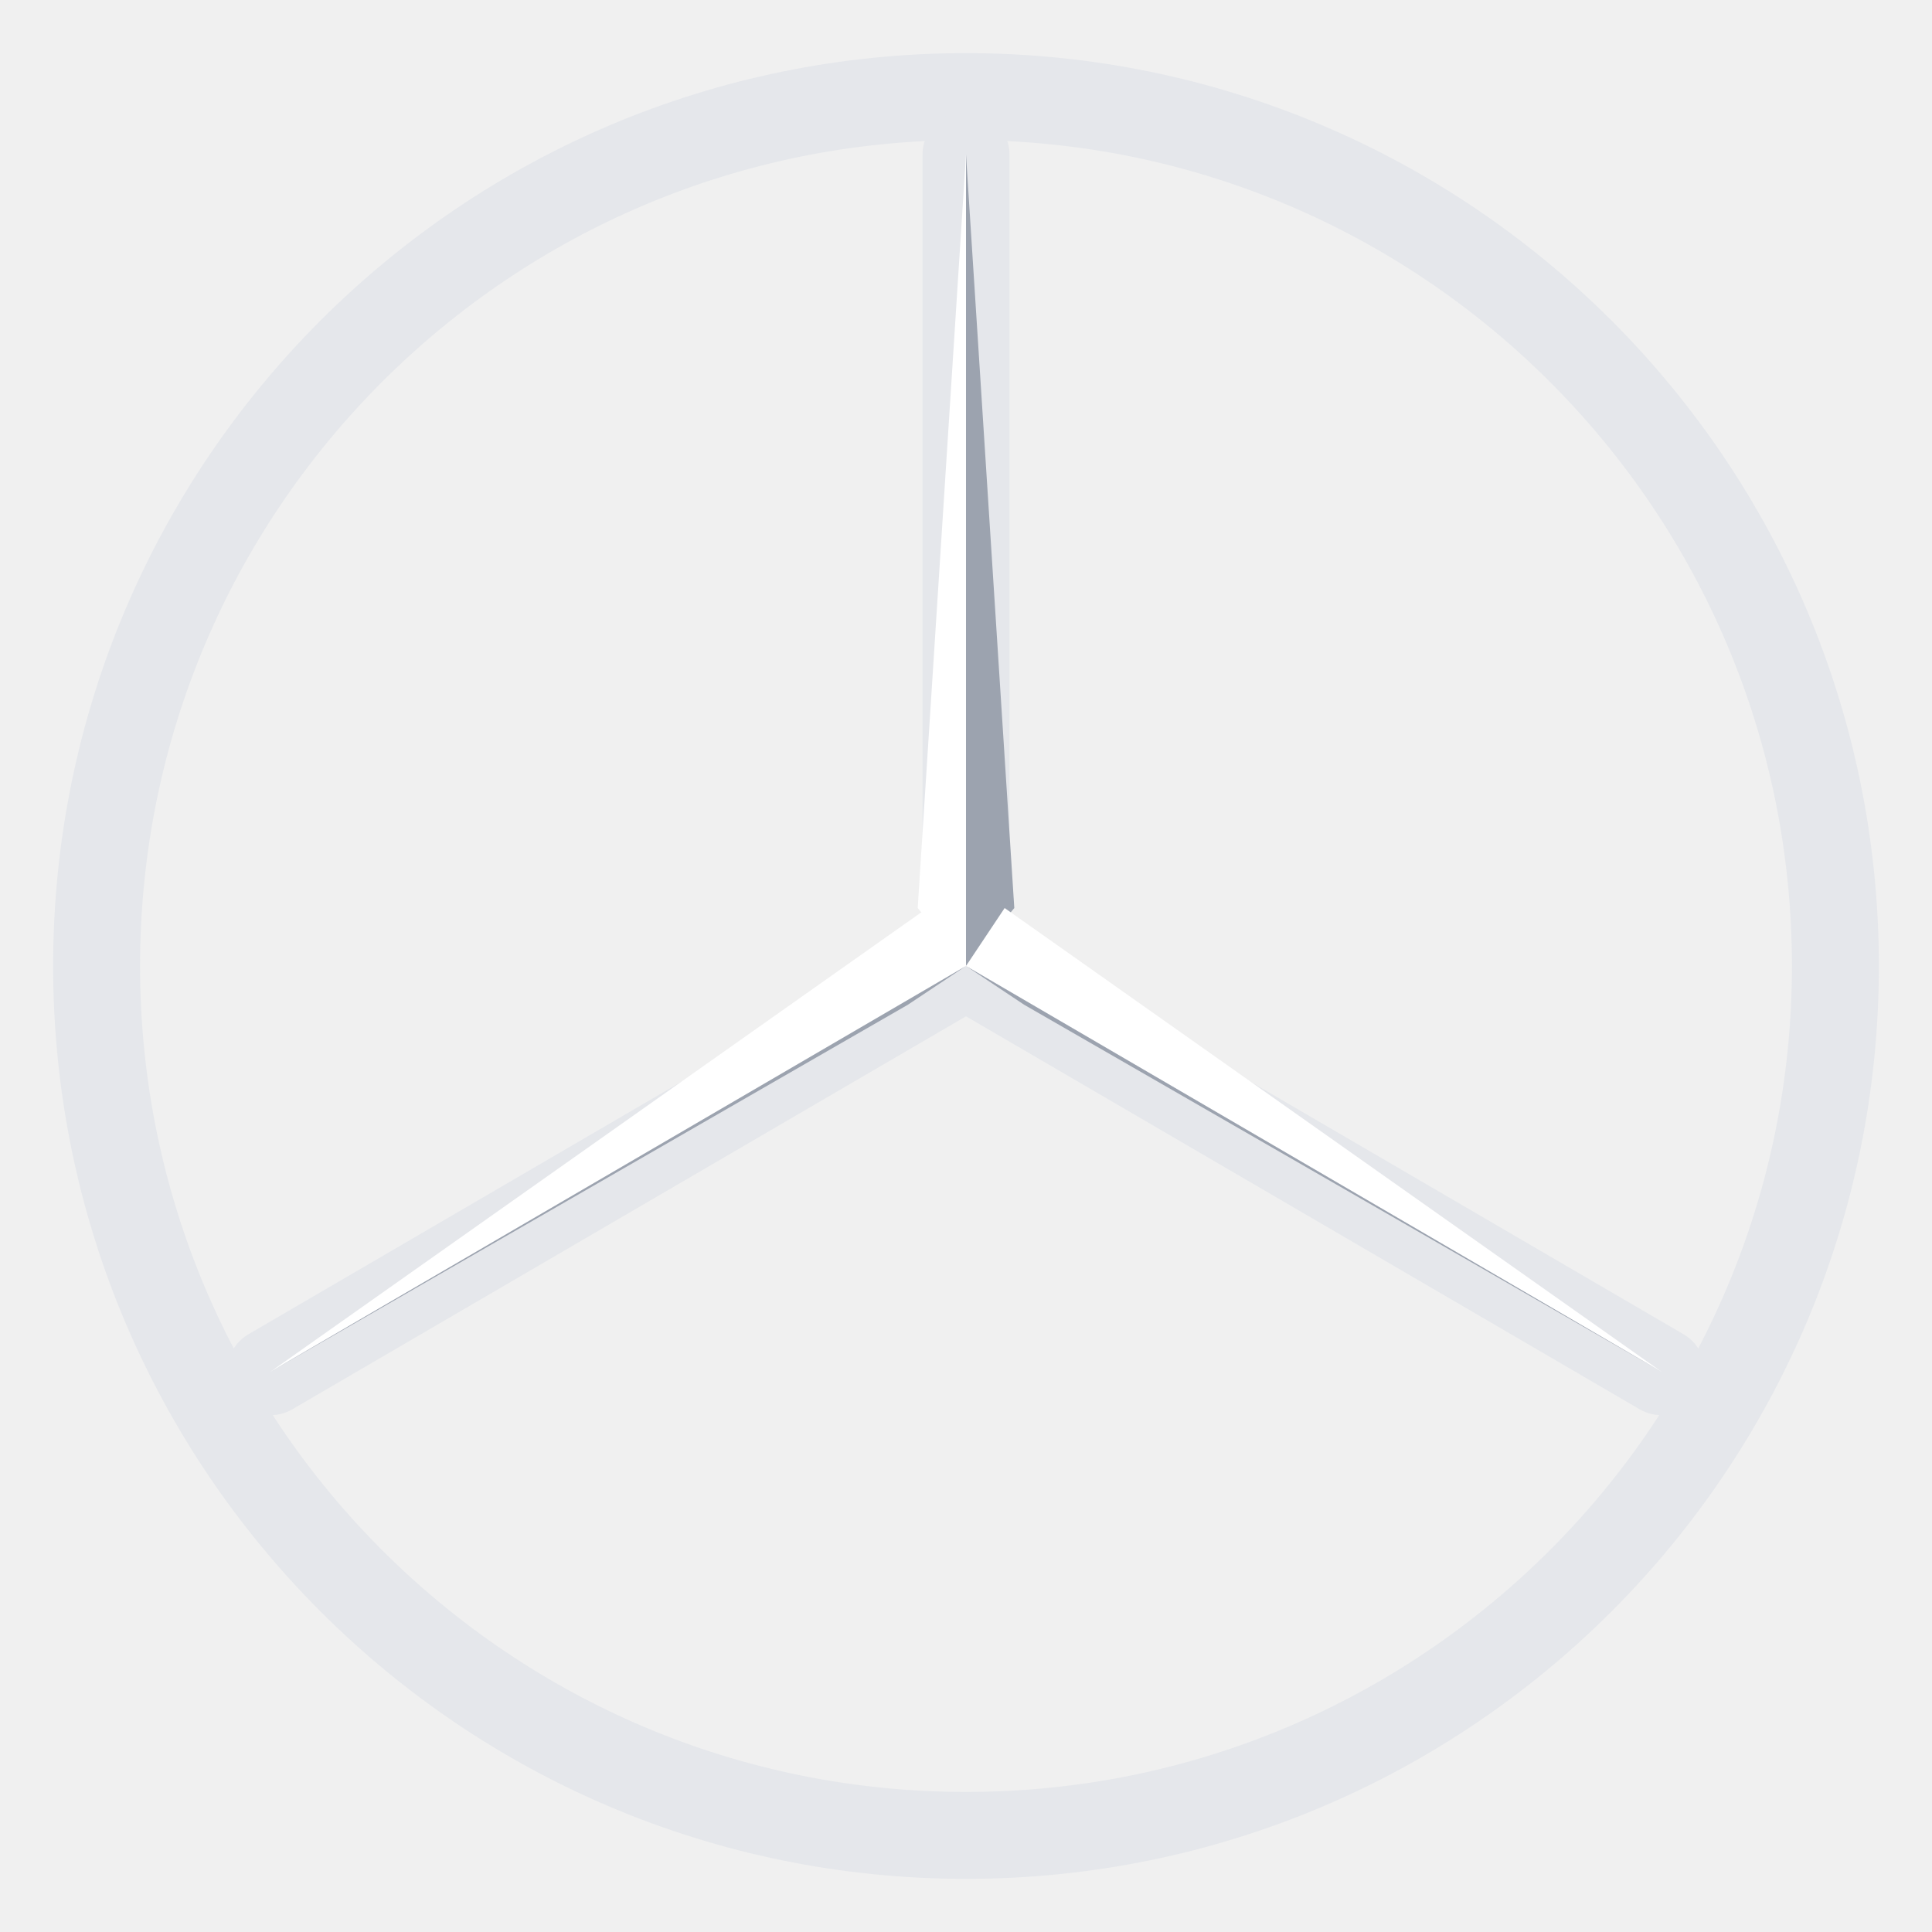
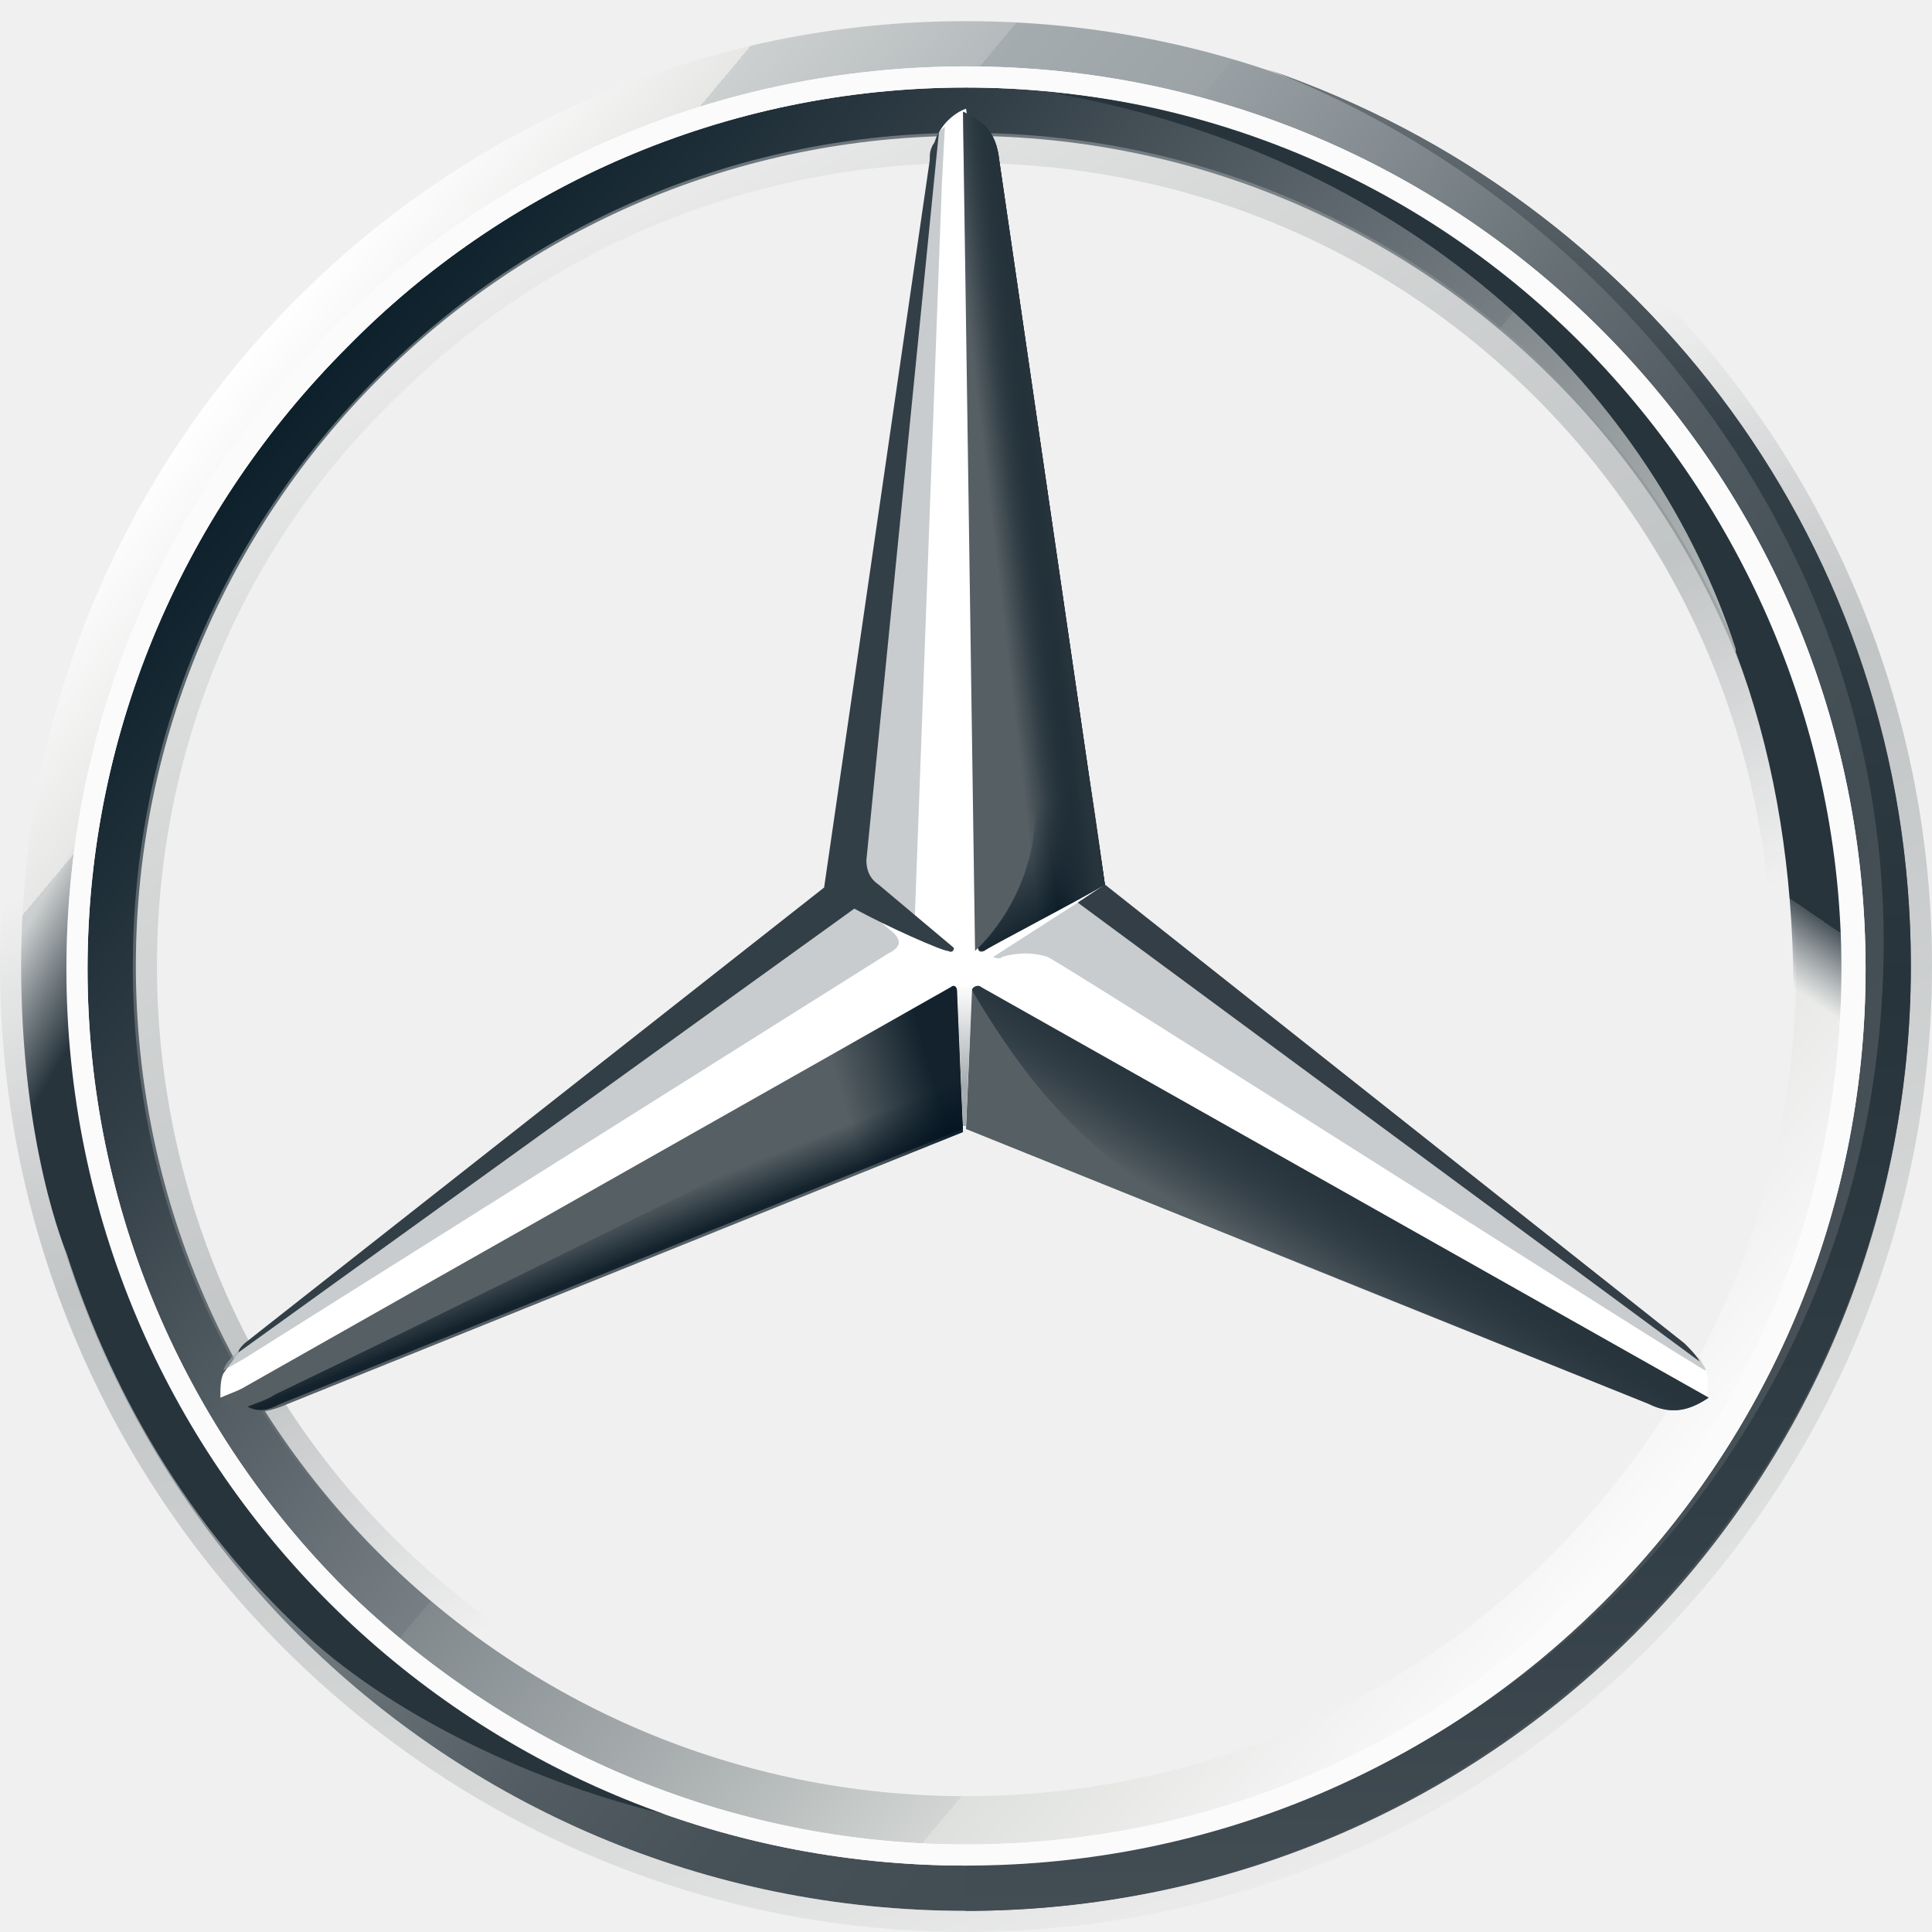
- <svg xmlns="http://www.w3.org/2000/svg" viewBox="0 0 100 100" width="100" height="100">
-   <circle cx="50" cy="50" r="45" fill="none" stroke="#e5e7eb" stroke-width="4.5" />
-   <path d="M50 50 L50 8 M50 50 L14 71 M50 50 L86 71" stroke="#e5e7eb" stroke-width="4.5" stroke-linecap="round" />
-   <polygon points="50,8 47.5,47 50,50" fill="#ffffff" />
-   <polygon points="50,8 52.5,47 50,50" fill="#9ca3af" />
-   <polygon points="14,71 48,47 50,50" fill="#ffffff" />
-   <polygon points="14,71 47,52 50,50" fill="#9ca3af" />
-   <polygon points="86,71 52,47 50,50" fill="#ffffff" />
-   <polygon points="86,71 53,52 50,50" fill="#9ca3af" />
+ <svg xmlns="http://www.w3.org/2000/svg" id="mb-stern_x5F_10" width="2500" height="2500" viewBox="0 0 64 64">
+   <style>.st3{fill:#fff}.st5{fill:#565f64}.st7{fill:#a4aaae;fill-opacity:.6}</style>
+   <linearGradient id="outer_1_" x1="7.998" x2="56.002" y1="54.102" y2="13.898" gradientTransform="matrix(1 0 0 -1 0 66)" gradientUnits="userSpaceOnUse">
+     <stop offset="0" stop-color="#fff" />
+     <stop offset=".1" stop-color="#e7e8e6" />
+     <stop offset=".1" stop-color="#cdd0d0" />
+     <stop offset=".2" stop-color="#b5bbbd" />
+     <stop offset=".2" stop-color="#a5acaf" />
+     <stop offset=".3" stop-color="#9ba3a7" />
+     <stop offset=".3" stop-color="#98a0a4" />
+     <stop offset=".4" stop-color="#828a8f" />
+     <stop offset=".5" stop-color="#667075" />
+     <stop offset=".6" stop-color="#535c63" />
+     <stop offset=".7" stop-color="#475158" />
+     <stop offset=".8" stop-color="#434d54" />
+     <stop offset="1" stop-color="#475157" />
+   </linearGradient>
+   <path id="outer_24_" d="M63.3 32c0 17.3-14 31.3-31.3 31.3S.7 49.3.7 32 14.7.7 32 .7s31.3 14 31.3 31.3M32 2.6C15.7 2.6 2.6 15.7 2.6 32S15.8 61.4 32 61.4c16.3 0 29.4-13.2 29.4-29.4C61.4 15.7 48.3 2.6 32 2.6" style="fill:url(#outer_1_)" />
+   <linearGradient id="SVGID_1_" x1="9.471" x2="54.471" y1="52.941" y2="15.141" gradientTransform="matrix(1 0 0 -1 0 66)" gradientUnits="userSpaceOnUse">
+     <stop offset="0" stop-color="#0b1f2a" />
+     <stop offset=".2" stop-color="#333f47" />
+     <stop offset=".5" stop-color="#777f84" />
+     <stop offset=".5" stop-color="#81898d" />
+     <stop offset=".7" stop-color="#b3b8b8" />
+     <stop offset=".8" stop-color="#d2d5d3" />
+     <stop offset=".8" stop-color="#dee0dd" />
+     <stop offset="1" stop-color="#fbfbfb" />
+   </linearGradient>
+   <path d="M32 2.6C15.7 2.6 2.6 15.7 2.6 32S15.8 61.4 32 61.4c16.3 0 29.4-13.2 29.4-29.4C61.4 15.7 48.3 2.6 32 2.6m0 56.9C16.8 59.5 4.5 47.2 4.5 32S16.8 4.5 32 4.5 59.5 16.8 59.5 32 47.2 59.5 32 59.5" style="fill:url(#SVGID_1_)" />
+   <linearGradient id="SVGID_2_" x1="1648.736" x2="1670.636" y1="-160.944" y2="-221.143" gradientTransform="matrix(-1 0 0 1 1691.673 223.007)" gradientUnits="userSpaceOnUse">
+     <stop offset="0" stop-color="#e1e3e1" />
+     <stop offset=".1" stop-color="#c1c5c4" />
+     <stop offset=".3" stop-color="#9ba1a2" />
+     <stop offset=".5" stop-color="#7d8487" />
+     <stop offset=".7" stop-color="#687074" stop-opacity="0" />
+     <stop offset=".8" stop-color="#5b6469" stop-opacity="0" />
+     <stop offset="1" stop-color="#576065" stop-opacity="0" />
+   </linearGradient>
+   <path d="M32 63.3c17.3 0 31.3-14 31.3-31.3S49.3.7 32 .7.7 14.7.7 32s14 31.3 31.3 31.3M32 0c17.6 0 32 14.4 32 32S49.6 64 32 64 0 49.6 0 32 14.4 0 32 0" style="opacity:.4;fill:url(#SVGID_2_)" />
+   <path d="M2.2 32.1C2.2 15.7 15.5 2.2 32 2.2s29.8 13.4 29.8 29.9c0 16.4-13.3 29.7-29.8 29.7S2.2 48.5 2.2 32.1m9.3-20.6c-5.3 5.3-8.6 12.6-8.6 20.6s3.3 15.3 8.5 20.5c5.3 5.2 12.6 8.5 20.6 8.5s15.3-3.2 20.5-8.5c5.3-5.2 8.5-12.5 8.5-20.5s-3.3-15.3-8.5-20.6S40 2.9 32 2.9s-15.3 3.3-20.5 8.6" class="st3" />
+   <linearGradient id="SVGID_3_" x1="18.201" x2="45.799" y1="57.899" y2="10.101" gradientTransform="matrix(1 0 0 -1 0 66)" gradientUnits="userSpaceOnUse">
+     <stop offset="0" stop-color="#e1e3e1" />
+     <stop offset=".1" stop-color="#c1c5c4" />
+     <stop offset=".3" stop-color="#9ba1a2" />
+     <stop offset=".5" stop-color="#7d8487" />
+     <stop offset=".7" stop-color="#687074" stop-opacity="0" />
+     <stop offset=".8" stop-color="#5b6469" stop-opacity="0" />
+     <stop offset="1" stop-color="#576065" stop-opacity="0" />
+   </linearGradient>
+   <path d="M32 59.6c-7.4 0-14.3-2.9-19.5-8.1S4.4 39.4 4.4 32s2.9-14.3 8.1-19.5S24.6 4.4 32 4.4s14.3 2.9 19.5 8.1 8.1 12.1 8.1 19.5-2.9 14.3-8.1 19.5-12.1 8.1-19.5 8.1m0-.8c7.1 0 13.9-2.8 18.9-7.8 5.1-5.1 7.8-11.8 7.8-18.9s-2.8-13.9-7.8-18.9C45.8 8.1 39.1 5.4 32 5.4s-13.9 2.8-18.9 7.8C8 18.1 5.2 24.9 5.2 32S8 45.9 13 50.9c5.1 5.1 11.9 7.9 19 7.9" style="opacity:.4;fill:url(#SVGID_3_)" />
+   <path d="M56.3 45c-.5-.4-19.8-15.7-19.8-15.7L32 3.6c-.3.1-.7.4-.9.8l-3.2 25L8 44.7s-.4.5-.6.8c-.1.2-.1.5-.1.8l24.6-10.1 24.6 10.1c.2-.5 0-1-.2-1.3" class="st3" />
+   <path d="m32.2 32.8-.2 4.6 22.6 9.1c.8.4 1.4.2 2-.2L32.5 32.7c-.1-.1-.3 0-.3.1" class="st5" />
+   <linearGradient id="SVGID_4_" x1="44.488" x2="42.788" y1="26.607" y2="23.807" gradientTransform="matrix(1 0 0 -1 0 66)" gradientUnits="userSpaceOnUse">
+     <stop offset="0" stop-color="#27343c" />
+     <stop offset="1" stop-color="#00111e" stop-opacity="0" />
+   </linearGradient>
+   <path d="M32.2 32.8s1.3 2.3 2.8 3.9c2.1 2.3 4.9 3.9 4.9 3.9l14.7 5.9c.8.4 1.4.2 2-.2L32.5 32.7c-.1-.1-.3 0-.3.1" style="fill:url(#SVGID_4_)" />
+   <path d="M56.5 45.4c0-.1-.1-.2-.2-.4L35.7 29.9l-2.8 1.8s.2.1.3 0c.3-.1.9-.2 1.5 0 .5.2 21.8 13.8 21.8 13.7q0 .15 0 0" class="st7" />
+   <path d="M55.8 44.5 36.6 29.3l-.9.6 20.6 15.2c-.1-.2-.3-.4-.5-.6" style="fill:#333e46" />
+   <path d="m32.5 31.3-.1.1s0 .2.2.1c.1-.1 3-1.6 4-2.2l-3.5-24c-.1-.9-.5-1.3-1.2-1.6l.4 27.8z" class="st5" />
+   <path d="M30.8 5.3v1.3l-2.2 22.1c0 .3.1.6.4.8l1.3 1 .9-24.4.1-1.9c-.3.2-.4.6-.5 1.1m-1.2 25.6-1.2-1L8.1 44.6s-.6.4-.7.8l.7-.4 21.3-13.4c.4-.2.5-.4.2-.7" class="st7" />
+   <path d="M31.7 32.8c0-.1-.1-.2-.2-.1L7.3 46.4c.6.4 1.2.5 2 .2l22.6-9.1z" class="st5" />
+   <linearGradient id="SVGID_5_" x1="39.58" x2="36.78" y1="36.888" y2="41.388" gradientTransform="matrix(1 0 0 -1 0 66)" gradientUnits="userSpaceOnUse">
+     <stop offset=".1" stop-color="#02131f" />
+     <stop offset=".9" stop-color="#02131f" stop-opacity="0" />
+   </linearGradient>
+   <path d="m32.4 31.4.1-.1zs0 .1.1.1h.1c.1-.1 3-1.6 4-2.2l-.4-2.9-3.1-21.1q0-.6-.3-.9s1.5 20.2 1.5 22.4c0 2.9-1.9 4.6-1.9 4.6" style="fill:url(#SVGID_5_)" />
+   <linearGradient id="SVGID_6_" x1="31.982" x2="27.782" y1="29.664" y2="28.464" gradientTransform="matrix(1 0 0 -1 0 66)" gradientUnits="userSpaceOnUse">
+     <stop offset=".2" stop-color="#02131f" />
+     <stop offset=".9" stop-color="#02131f" stop-opacity="0" />
+   </linearGradient>
+   <path d="M31.7 32.8c0-.1-.1-.2-.2-.1L7.3 46.4c.6.4 1.2.5 2 .2l22.6-9.1z" style="fill:url(#SVGID_6_);fill-opacity:.8" />
+   <linearGradient id="SVGID_7_" x1="20.791" x2="20.191" y1="24.096" y2="25.596" gradientTransform="matrix(1 0 0 -1 0 66)" gradientUnits="userSpaceOnUse">
+     <stop offset="0" stop-color="#02131f" />
+     <stop offset=".1" stop-color="#02131f" />
+     <stop offset="1" stop-color="#02131f" stop-opacity="0" />
+   </linearGradient>
+   <path d="m9.3 46.5 22.6-9.1-.2-4.4c-.4 1.2-1.1 2.5-3 3.5-1.4.8-14.8 7.4-19.6 9.7-.3.2-.7.3-.9.4.4.2.7.1 1.1-.1" style="opacity:.8;fill:url(#SVGID_7_)" />
+   <linearGradient id="SVGID_8_" x1="35.602" x2="32.202" y1="48.786" y2="48.386" gradientTransform="matrix(1 0 0 -1 0 66)" gradientUnits="userSpaceOnUse">
+     <stop offset=".3" stop-color="#02131f" />
+     <stop offset=".3" stop-color="#02131f" />
+     <stop offset=".8" stop-color="#02131f" stop-opacity="0" />
+   </linearGradient>
+   <path d="m32.5 31.3-.1.1s0 .2.2.1c.1-.1 3-1.6 4-2.2l-3.5-24c-.1-.9-.5-1.3-1.2-1.6l.4 27.8z" style="fill:url(#SVGID_8_)" />
+   <linearGradient id="SVGID_9_" x1="35.708" x2="33.407" y1="48.843" y2="48.543" gradientTransform="matrix(1 0 0 -1 0 66)" gradientUnits="userSpaceOnUse">
+     <stop offset=".4" stop-color="#27343c" />
+     <stop offset="1" stop-color="#3b474e" stop-opacity="0" />
+   </linearGradient>
+   <path d="m32.5 31.3-.1.1s0 .2.2.1c.1-.1 3-1.6 4-2.2l-3.5-24c-.1-.9-.5-1.3-1.2-1.6l.4 27.8z" style="fill:url(#SVGID_9_)" />
+   <linearGradient id="SVGID_10_" x1="-.36" x2="27.54" y1="33.169" y2="17.069" gradientTransform="matrix(1 0 0 -1 0 66)" gradientUnits="userSpaceOnUse">
+     <stop offset="0" stop-color="#24303a" stop-opacity="0" />
+     <stop offset="0" stop-color="#25323b" stop-opacity="0" />
+     <stop offset=".1" stop-color="#27343c" />
+   </linearGradient>
+   <path d="M5.1 44.4C4.4 42.8.4 35 4.8 20H3.1c-.9 3-1.6 4.8-2 7.5 0 0-.2 1-.3 2.1S.7 31.3.7 32c0 6 1.5 9.5 1.5 9.5 1.6 5 4.4 9.5 8.2 12.9 3.3 2.9 8.4 5.1 12.6 5.9-.7-.1-12.7-5.2-17.9-15.9" style="fill:url(#SVGID_10_)" />
+   <linearGradient id="SVGID_11_" x1="31.95" x2="31.95" y1="28.6" y2="33.4" gradientTransform="matrix(1 0 0 -1 0 66)" gradientUnits="userSpaceOnUse">
+     <stop offset=".3" stop-color="#a5abaf" />
+     <stop offset="1" stop-color="#a5abaf" stop-opacity="0" />
+   </linearGradient>
+   <path d="M32.4 32.6h-.9c.1 0 .2 0 .2.1l.2 4.6h.1l.2-4.6c0-.1.1-.2.2-.1" style="fill:url(#SVGID_11_)" />
+   <linearGradient id="SVGID_12_" x1="47.65" x2="47.65" y1="63.7" y2="2.7" gradientTransform="matrix(1 0 0 -1 0 66)" gradientUnits="userSpaceOnUse">
+     <stop offset="0" stop-color="#dee0dd" />
+     <stop offset="0" stop-color="#c5c9c7" />
+     <stop offset="0" stop-color="#9ea4a5" />
+     <stop offset="0" stop-color="#82898c" />
+     <stop offset="0" stop-color="#71797d" />
+     <stop offset="0" stop-color="#6b7378" />
+     <stop offset=".2" stop-color="#333f47" />
+     <stop offset=".5" stop-color="#27343c" />
+     <stop offset=".8" stop-color="#333f47" />
+     <stop offset="1" stop-color="#434d54" />
+   </linearGradient>
+   <path d="M42 2.3c10.5 4 20.4 15 20.4 28.9C62.4 48 49 61.7 32 61.7v1.6c17 0 31.3-14 31.3-31.3 0-13.8-8.8-25.4-21.3-29.7" style="fill:url(#SVGID_12_)" />
+   <linearGradient id="SVGID_13_" x1="32" x2="32.3" y1="65.3" y2="65.3" gradientTransform="matrix(1 0 0 -1 0 66)" gradientUnits="userSpaceOnUse">
+     <stop offset="0" stop-color="#dee0dd" />
+     <stop offset="0" stop-color="#c5c9c7" />
+     <stop offset="0" stop-color="#9ea4a5" />
+     <stop offset="0" stop-color="#82898c" />
+     <stop offset="0" stop-color="#71797d" />
+     <stop offset="0" stop-color="#6b7378" />
+     <stop offset=".2" stop-color="#333f47" />
+     <stop offset=".5" stop-color="#27343c" />
+     <stop offset=".8" stop-color="#333f47" />
+     <stop offset="1" stop-color="#434d54" />
+   </linearGradient>
+   <path d="M32.3.7H32z" style="fill:url(#SVGID_13_)" />
+   <linearGradient id="SVGID_14_" x1="57.289" x2="43.789" y1="57.907" y2="38.107" gradientTransform="matrix(1 0 0 -1 0 66)" gradientUnits="userSpaceOnUse">
+     <stop offset=".7" stop-color="#27343c" />
+     <stop offset=".7" stop-color="#2b373f" />
+     <stop offset=".7" stop-color="#36424a" />
+     <stop offset=".7" stop-color="#49545b" />
+     <stop offset=".8" stop-color="#646d73" stop-opacity="0" />
+     <stop offset=".8" stop-color="#868d92" stop-opacity="0" />
+     <stop offset=".8" stop-color="#b0b5b8" stop-opacity="0" />
+     <stop offset=".8" stop-color="#e1e3e4" stop-opacity="0" />
+     <stop offset=".8" stop-color="#fff" stop-opacity="0" />
+   </linearGradient>
+   <path d="M58.8 20.2C51.8 4.1 36 3.2 35.1 3.1H35c12.1 2.2 19.8 10.1 22.5 18.4v.1c1.2 3.2 1.8 6.6 1.9 10.3.1 3.5-.7 7.4-2.2 11-.1.5-.2 1.1-.3 1.1h1.6c4.8-9 2.7-18.1.3-23.8" style="fill:url(#SVGID_14_)" />
+   <path d="M2.2 32.1C2.2 15.7 15.5 2.2 32 2.2s29.8 13.4 29.8 29.9c0 16.4-13.3 29.7-29.8 29.7S2.2 48.5 2.2 32.1m9.3-20.6c-5.3 5.3-8.6 12.6-8.6 20.6s3.3 15.3 8.5 20.5c5.3 5.2 12.6 8.5 20.6 8.5s15.3-3.2 20.5-8.5c5.3-5.2 8.5-12.5 8.5-20.5s-3.3-15.3-8.5-20.6S40 2.9 32 2.9s-15.3 3.3-20.5 8.6" style="fill:#fbfbfb" />
+   <path d="m7.9 44.8 20.4-14.7c1.1.6 2.9 1.4 3.1 1.4.2.1.2-.1.2-.1l-2.5-2.1c-.3-.2-.4-.5-.4-.8l2.4-24.1c-.1.1-.1.3-.2.4-.1.2-.1.3-.1.5l-3.5 24.1L8.1 44.5c-.1.1-.2.2-.2.3" style="fill:#333f47" />
</svg>
